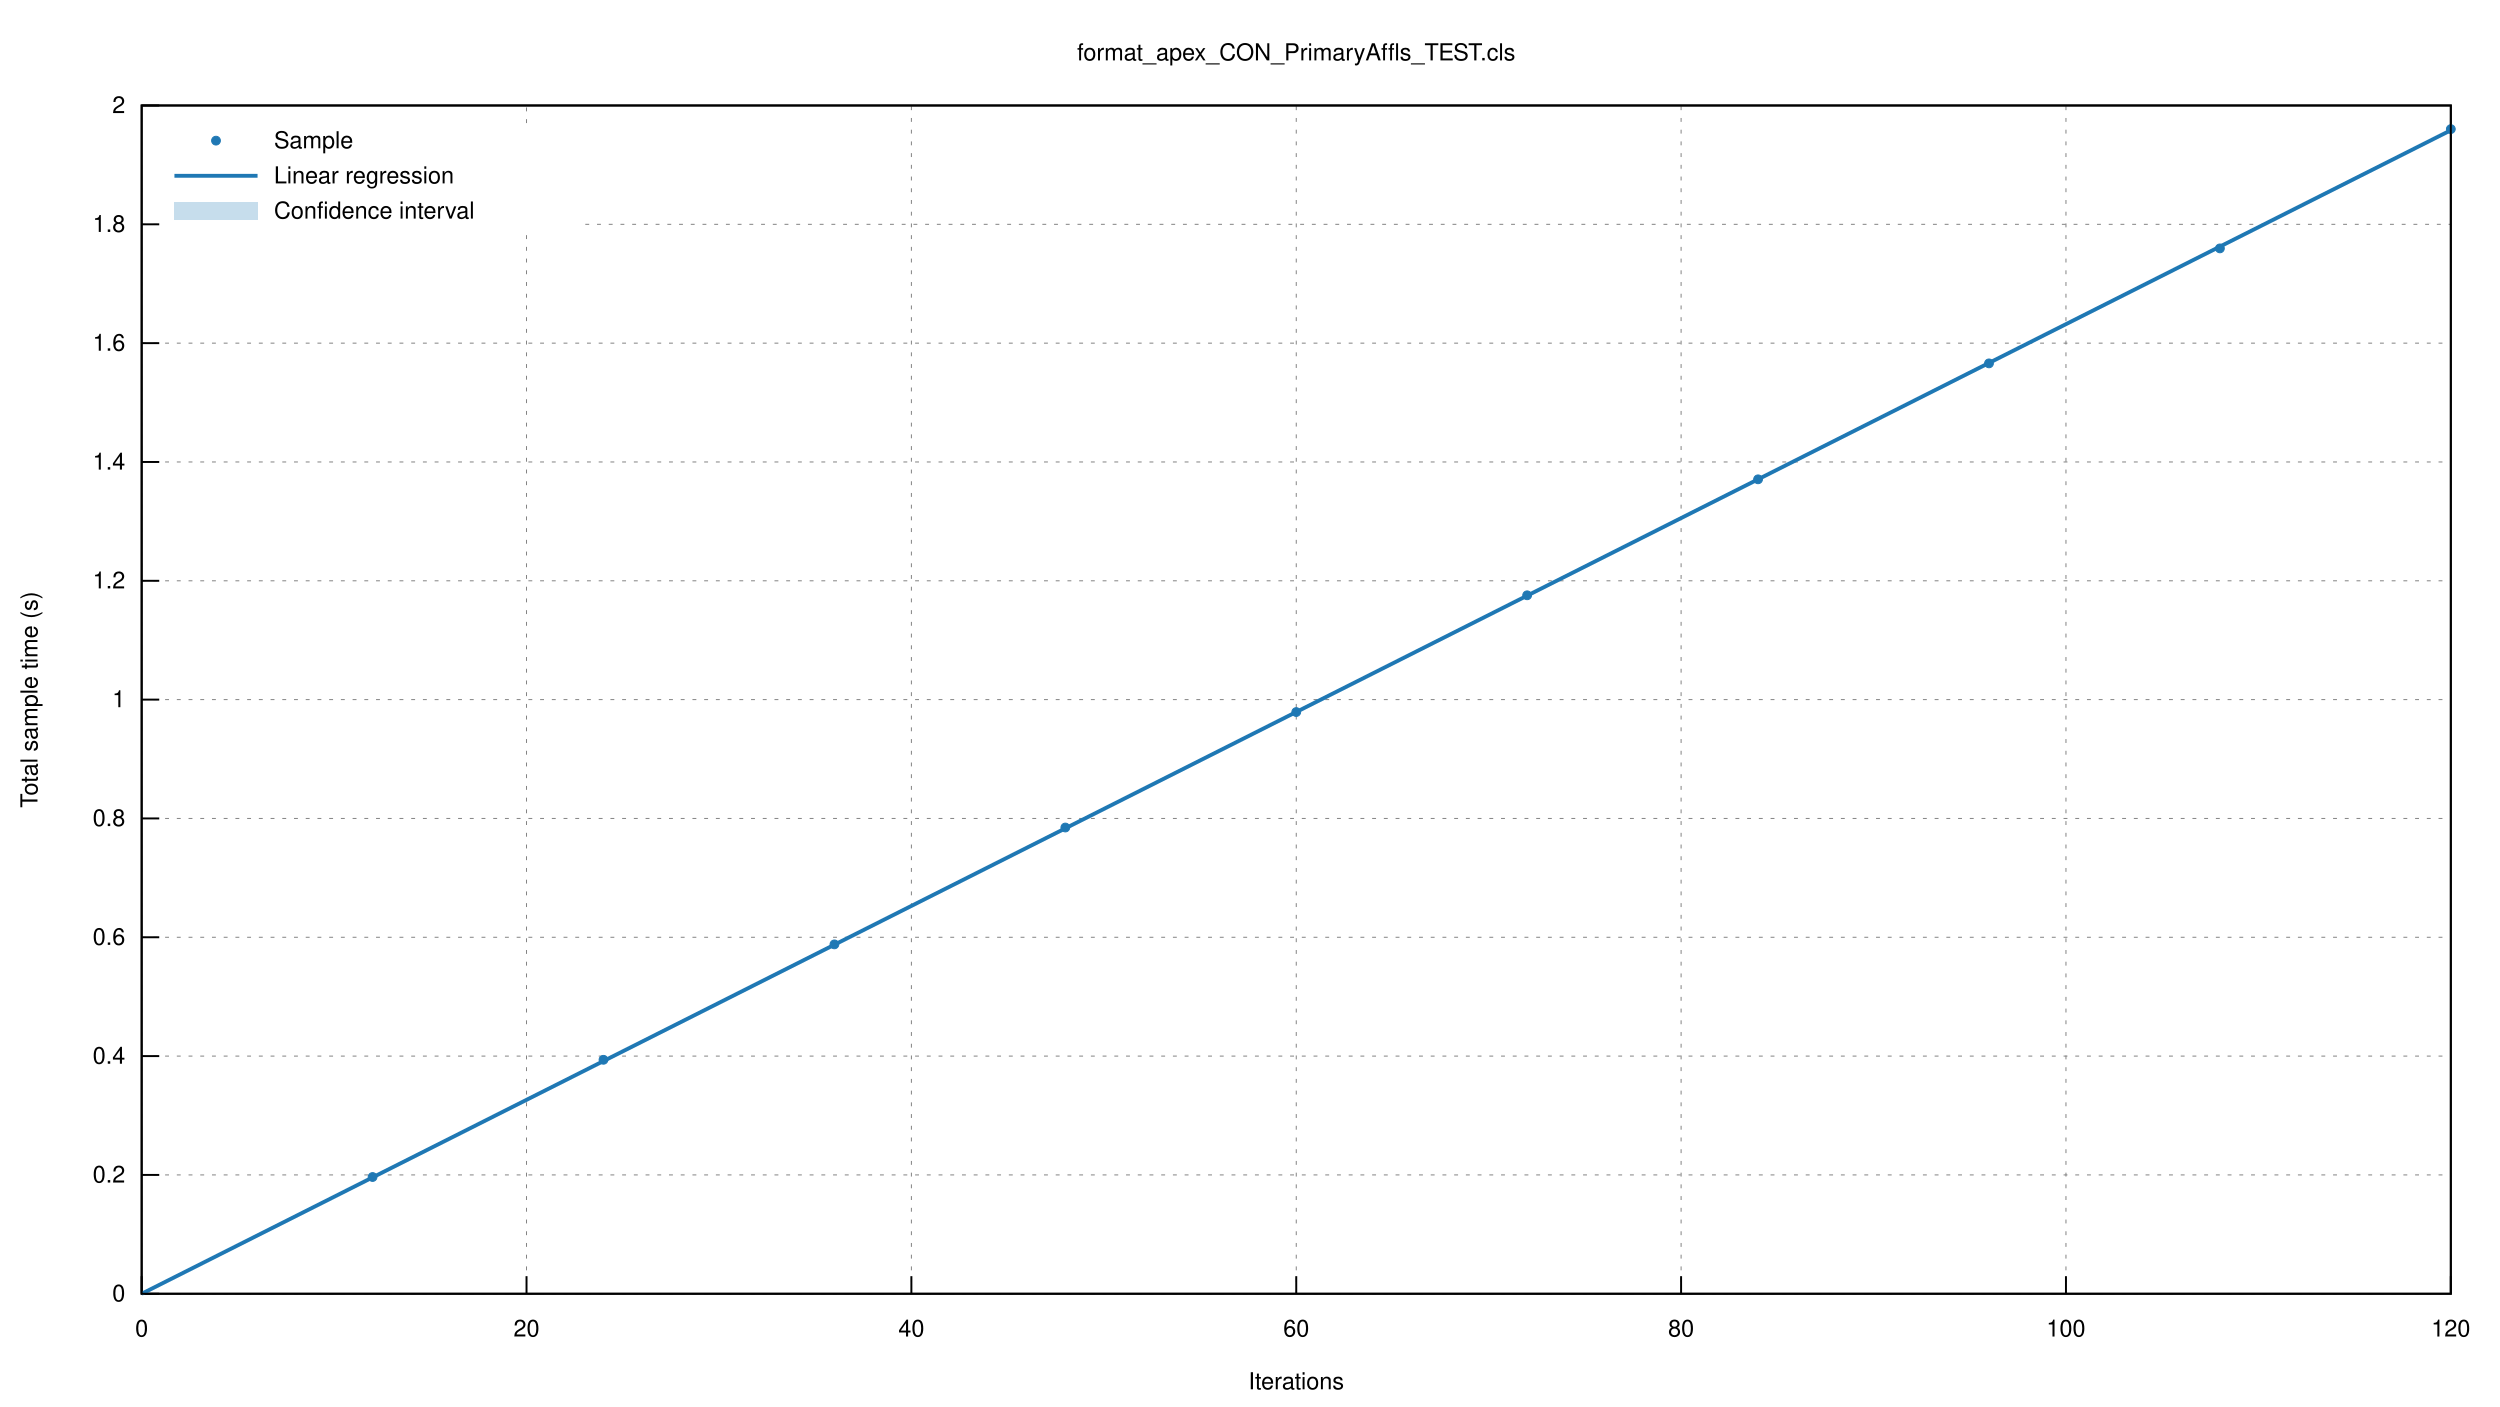
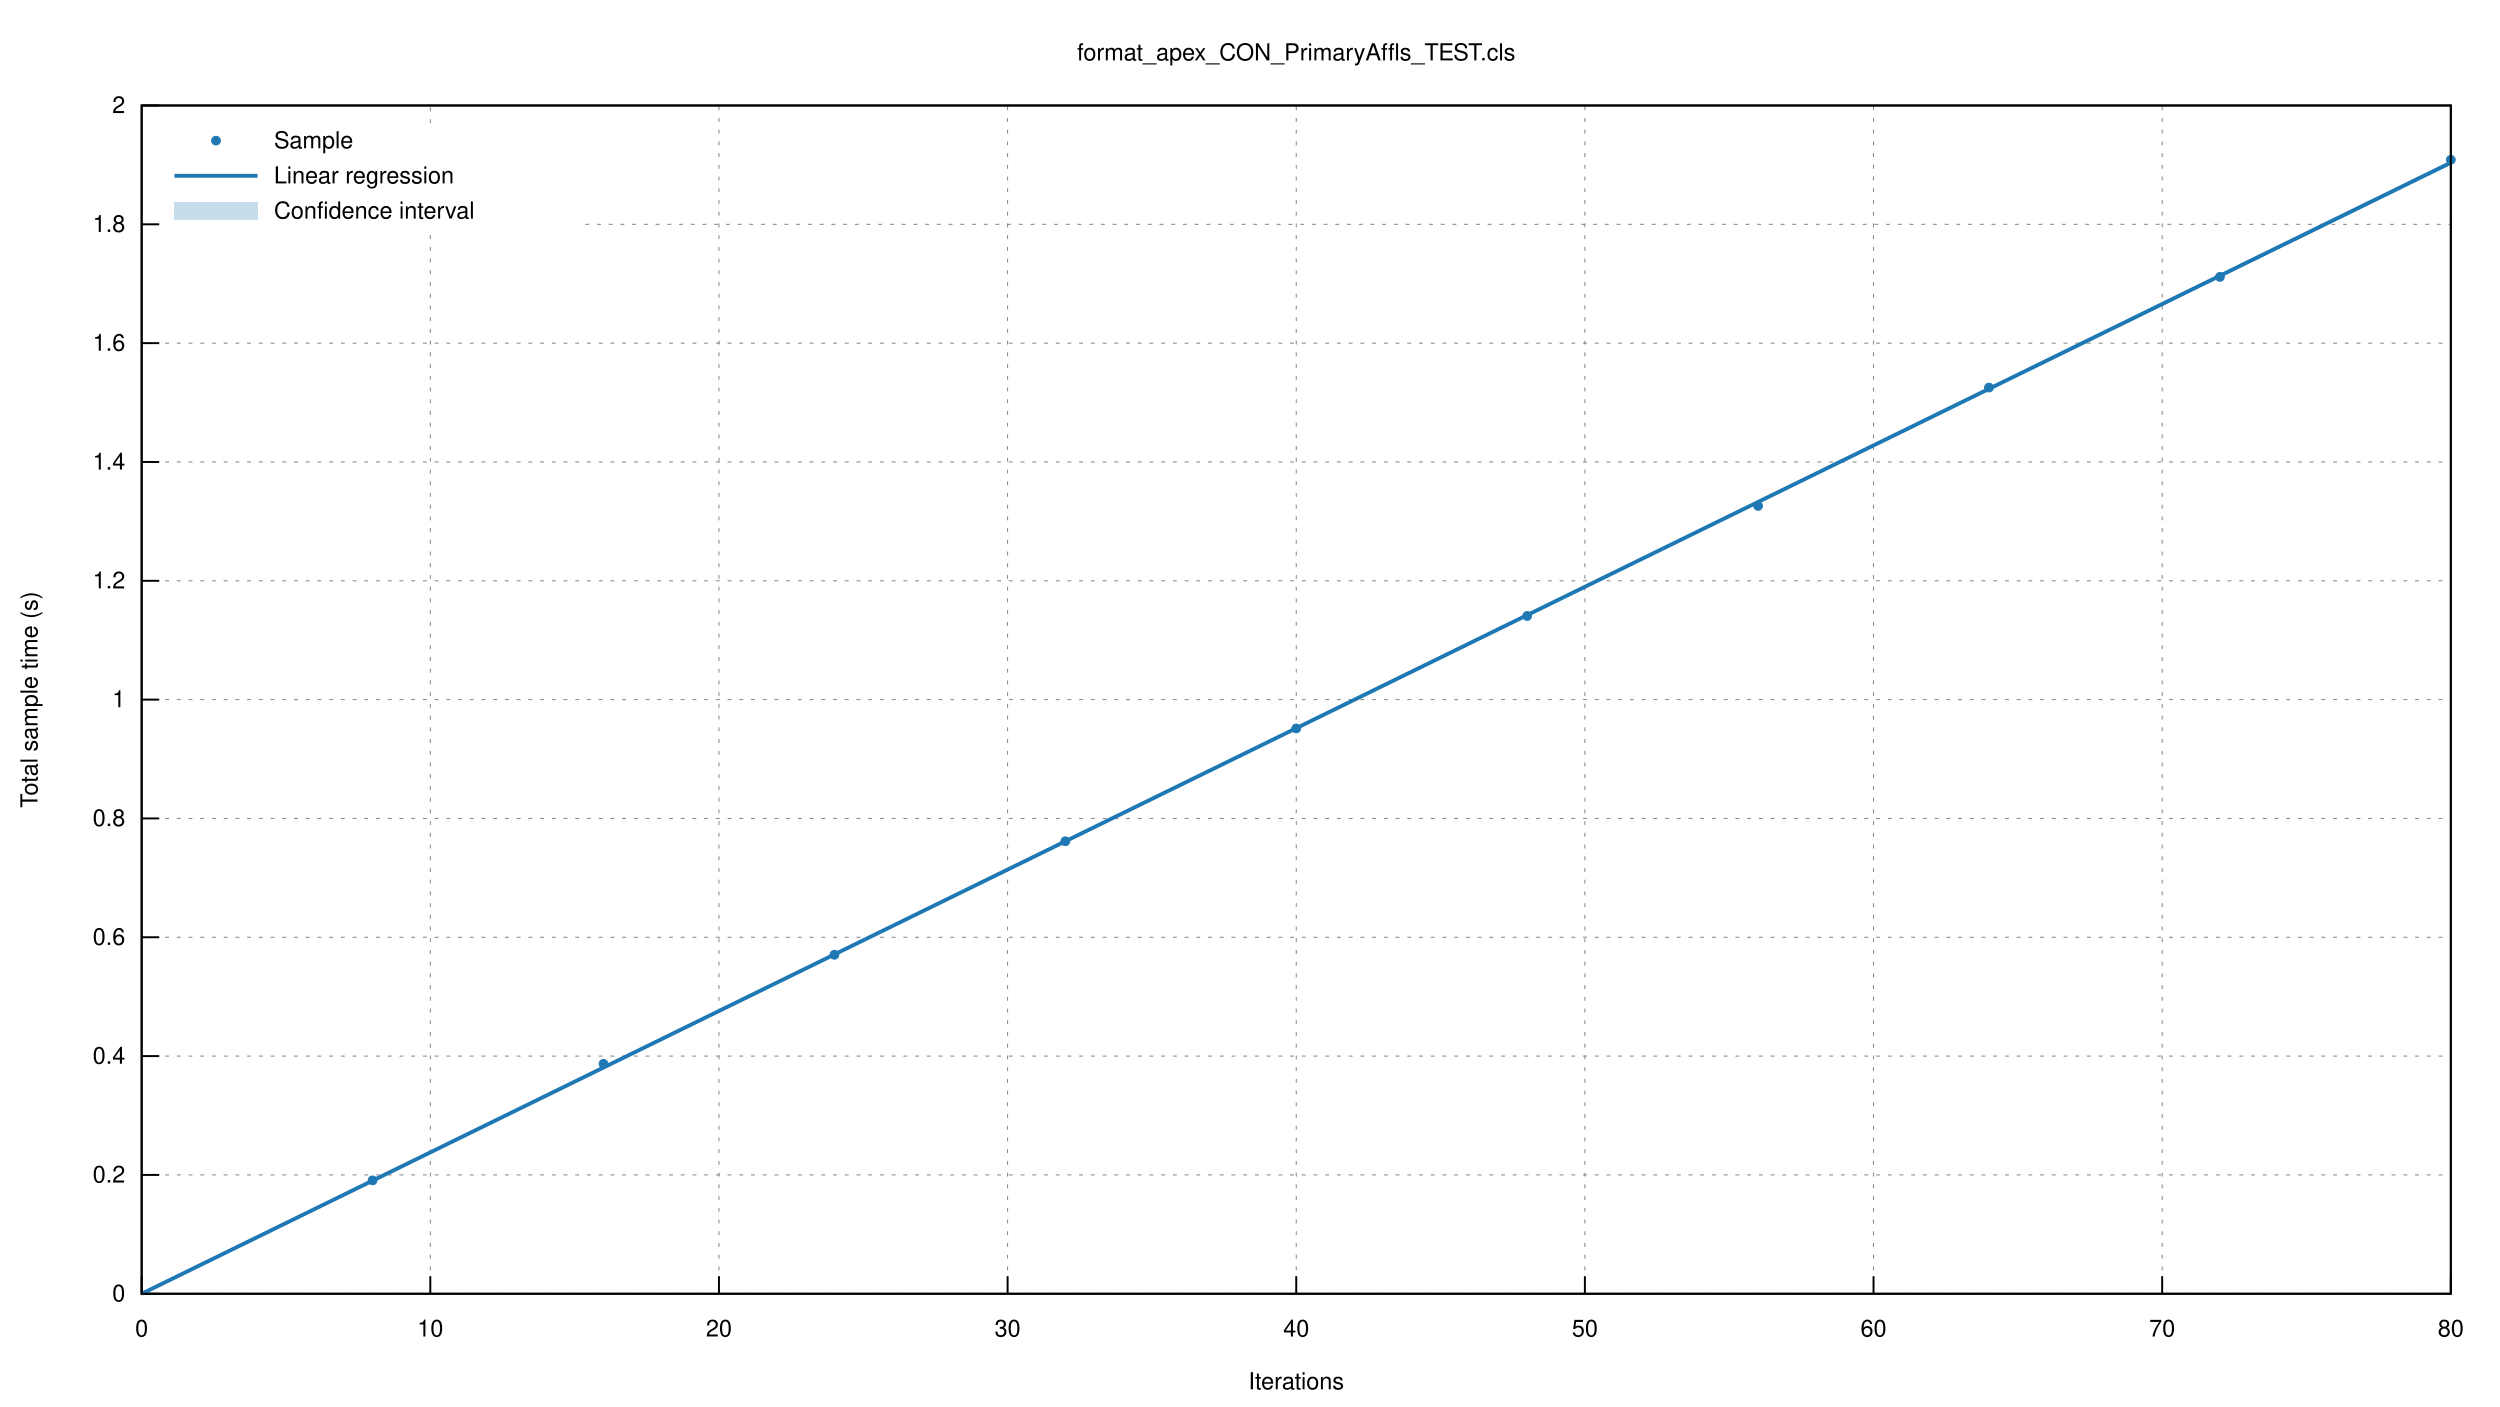
<svg xmlns="http://www.w3.org/2000/svg" xmlns:xlink="http://www.w3.org/1999/xlink" viewBox="0 0 1280 720">
  <g id="gnuplot_canvas">
    <rect x="0" y="0" width="1280" height="720" fill="none" />
    <defs>
      <circle id="gpDot" r="0.5" stroke-width="0.5" stroke="currentColor" />
      <path id="gpPt0" stroke-width="0.222" stroke="currentColor" d="M-1,0 h2 M0,-1 v2" />
      <path id="gpPt1" stroke-width="0.222" stroke="currentColor" d="M-1,-1 L1,1 M1,-1 L-1,1" />
      <path id="gpPt2" stroke-width="0.222" stroke="currentColor" d="M-1,0 L1,0 M0,-1 L0,1 M-1,-1 L1,1 M-1,1 L1,-1" />
      <rect id="gpPt3" stroke-width="0.222" stroke="currentColor" x="-1" y="-1" width="2" height="2" />
      <rect id="gpPt4" stroke-width="0.222" stroke="currentColor" fill="currentColor" x="-1" y="-1" width="2" height="2" />
      <circle id="gpPt5" stroke-width="0.222" stroke="currentColor" cx="0" cy="0" r="1" />
      <use xlink:href="#gpPt5" id="gpPt6" fill="currentColor" stroke="none" />
      <path id="gpPt7" stroke-width="0.222" stroke="currentColor" d="M0,-1.33 L-1.33,0.67 L1.33,0.67 z" />
      <use xlink:href="#gpPt7" id="gpPt8" fill="currentColor" stroke="none" />
      <use xlink:href="#gpPt7" id="gpPt9" stroke="currentColor" transform="rotate(180)" />
      <use xlink:href="#gpPt9" id="gpPt10" fill="currentColor" stroke="none" />
      <use xlink:href="#gpPt3" id="gpPt11" stroke="currentColor" transform="rotate(45)" />
      <use xlink:href="#gpPt11" id="gpPt12" fill="currentColor" stroke="none" />
      <path id="gpPt13" stroke-width="0.222" stroke="currentColor" d="M0,1.330 L1.265,0.411 L0.782,-1.067 L-0.782,-1.076 L-1.265,0.411 z" />
      <use xlink:href="#gpPt13" id="gpPt14" fill="currentColor" stroke="none" />
      <filter id="textbox" filterUnits="objectBoundingBox" x="0" y="0" height="1" width="1">
        <feFlood flood-color="white" flood-opacity="1" result="bgnd" />
        <feComposite in="SourceGraphic" in2="bgnd" operator="atop" />
      </filter>
      <filter id="greybox" filterUnits="objectBoundingBox" x="0" y="0" height="1" width="1">
        <feFlood flood-color="lightgrey" flood-opacity="1" result="grey" />
        <feComposite in="SourceGraphic" in2="grey" operator="atop" />
      </filter>
    </defs>
    <g fill="none" color="white" stroke="currentColor" stroke-width="1.00" stroke-linecap="butt" stroke-linejoin="miter">
</g>
    <g fill="none" color="black" stroke="currentColor" stroke-width="1.00" stroke-linecap="butt" stroke-linejoin="miter">
</g>
    <g fill="none" color="black" stroke="black" stroke-width="0.50" stroke-linecap="butt" stroke-linejoin="miter">
</g>
    <g fill="none" color="gray" stroke="currentColor" stroke-width="0.50" stroke-linecap="butt" stroke-linejoin="miter">
      <path stroke="gray" stroke-dasharray="2,4" class="gridline" d="M72.53,662.40 L1254.82,662.40  " />
    </g>
    <g fill="none" color="gray" stroke="gray" stroke-width="1.00" stroke-linecap="butt" stroke-linejoin="miter">
</g>
    <g fill="none" color="black" stroke="currentColor" stroke-width="1.00" stroke-linecap="butt" stroke-linejoin="miter">
      <path stroke="black" d="M72.53,662.40 L81.53,662.40  " />
      <g transform="translate(64.14,666.30)" stroke="none" fill="black" font-family="Helvetica" font-size="12.00" text-anchor="end">
        <text>
          <tspan font-family="Helvetica"> 0</tspan>
        </text>
      </g>
    </g>
    <g fill="none" color="black" stroke="currentColor" stroke-width="1.00" stroke-linecap="butt" stroke-linejoin="miter">
</g>
    <g fill="none" color="black" stroke="black" stroke-width="0.50" stroke-linecap="butt" stroke-linejoin="miter">
</g>
    <g fill="none" color="gray" stroke="currentColor" stroke-width="0.50" stroke-linecap="butt" stroke-linejoin="miter">
      <path stroke="gray" stroke-dasharray="2,4" class="gridline" d="M72.53,601.56 L1254.82,601.56  " />
    </g>
    <g fill="none" color="gray" stroke="gray" stroke-width="1.00" stroke-linecap="butt" stroke-linejoin="miter">
</g>
    <g fill="none" color="black" stroke="currentColor" stroke-width="1.00" stroke-linecap="butt" stroke-linejoin="miter">
      <path stroke="black" d="M72.53,601.56 L81.53,601.56  " />
      <g transform="translate(64.14,605.46)" stroke="none" fill="black" font-family="Helvetica" font-size="12.00" text-anchor="end">
        <text>
          <tspan font-family="Helvetica"> 0.2</tspan>
        </text>
      </g>
    </g>
    <g fill="none" color="black" stroke="currentColor" stroke-width="1.00" stroke-linecap="butt" stroke-linejoin="miter">
</g>
    <g fill="none" color="black" stroke="black" stroke-width="0.50" stroke-linecap="butt" stroke-linejoin="miter">
</g>
    <g fill="none" color="gray" stroke="currentColor" stroke-width="0.50" stroke-linecap="butt" stroke-linejoin="miter">
      <path stroke="gray" stroke-dasharray="2,4" class="gridline" d="M72.53,540.72 L1254.82,540.72  " />
    </g>
    <g fill="none" color="gray" stroke="gray" stroke-width="1.00" stroke-linecap="butt" stroke-linejoin="miter">
</g>
    <g fill="none" color="black" stroke="currentColor" stroke-width="1.00" stroke-linecap="butt" stroke-linejoin="miter">
      <path stroke="black" d="M72.53,540.72 L81.53,540.72  " />
      <g transform="translate(64.14,544.62)" stroke="none" fill="black" font-family="Helvetica" font-size="12.00" text-anchor="end">
        <text>
          <tspan font-family="Helvetica"> 0.4</tspan>
        </text>
      </g>
    </g>
    <g fill="none" color="black" stroke="currentColor" stroke-width="1.00" stroke-linecap="butt" stroke-linejoin="miter">
</g>
    <g fill="none" color="black" stroke="black" stroke-width="0.50" stroke-linecap="butt" stroke-linejoin="miter">
</g>
    <g fill="none" color="gray" stroke="currentColor" stroke-width="0.50" stroke-linecap="butt" stroke-linejoin="miter">
      <path stroke="gray" stroke-dasharray="2,4" class="gridline" d="M72.53,479.88 L1254.82,479.88  " />
    </g>
    <g fill="none" color="gray" stroke="gray" stroke-width="1.00" stroke-linecap="butt" stroke-linejoin="miter">
</g>
    <g fill="none" color="black" stroke="currentColor" stroke-width="1.00" stroke-linecap="butt" stroke-linejoin="miter">
      <path stroke="black" d="M72.53,479.88 L81.53,479.88  " />
      <g transform="translate(64.14,483.78)" stroke="none" fill="black" font-family="Helvetica" font-size="12.00" text-anchor="end">
        <text>
          <tspan font-family="Helvetica"> 0.6</tspan>
        </text>
      </g>
    </g>
    <g fill="none" color="black" stroke="currentColor" stroke-width="1.00" stroke-linecap="butt" stroke-linejoin="miter">
</g>
    <g fill="none" color="black" stroke="black" stroke-width="0.50" stroke-linecap="butt" stroke-linejoin="miter">
</g>
    <g fill="none" color="gray" stroke="currentColor" stroke-width="0.50" stroke-linecap="butt" stroke-linejoin="miter">
      <path stroke="gray" stroke-dasharray="2,4" class="gridline" d="M72.53,419.04 L1254.82,419.04  " />
    </g>
    <g fill="none" color="gray" stroke="gray" stroke-width="1.00" stroke-linecap="butt" stroke-linejoin="miter">
</g>
    <g fill="none" color="black" stroke="currentColor" stroke-width="1.00" stroke-linecap="butt" stroke-linejoin="miter">
      <path stroke="black" d="M72.53,419.04 L81.53,419.04  " />
      <g transform="translate(64.14,422.94)" stroke="none" fill="black" font-family="Helvetica" font-size="12.00" text-anchor="end">
        <text>
          <tspan font-family="Helvetica"> 0.8</tspan>
        </text>
      </g>
    </g>
    <g fill="none" color="black" stroke="currentColor" stroke-width="1.00" stroke-linecap="butt" stroke-linejoin="miter">
</g>
    <g fill="none" color="black" stroke="black" stroke-width="0.50" stroke-linecap="butt" stroke-linejoin="miter">
</g>
    <g fill="none" color="gray" stroke="currentColor" stroke-width="0.50" stroke-linecap="butt" stroke-linejoin="miter">
      <path stroke="gray" stroke-dasharray="2,4" class="gridline" d="M72.53,358.20 L1254.82,358.20  " />
    </g>
    <g fill="none" color="gray" stroke="gray" stroke-width="1.00" stroke-linecap="butt" stroke-linejoin="miter">
</g>
    <g fill="none" color="black" stroke="currentColor" stroke-width="1.00" stroke-linecap="butt" stroke-linejoin="miter">
      <path stroke="black" d="M72.53,358.20 L81.53,358.20  " />
      <g transform="translate(64.14,362.10)" stroke="none" fill="black" font-family="Helvetica" font-size="12.00" text-anchor="end">
        <text>
          <tspan font-family="Helvetica"> 1</tspan>
        </text>
      </g>
    </g>
    <g fill="none" color="black" stroke="currentColor" stroke-width="1.00" stroke-linecap="butt" stroke-linejoin="miter">
</g>
    <g fill="none" color="black" stroke="black" stroke-width="0.50" stroke-linecap="butt" stroke-linejoin="miter">
</g>
    <g fill="none" color="gray" stroke="currentColor" stroke-width="0.50" stroke-linecap="butt" stroke-linejoin="miter">
      <path stroke="gray" stroke-dasharray="2,4" class="gridline" d="M72.53,297.37 L1254.82,297.37  " />
    </g>
    <g fill="none" color="gray" stroke="gray" stroke-width="1.00" stroke-linecap="butt" stroke-linejoin="miter">
</g>
    <g fill="none" color="black" stroke="currentColor" stroke-width="1.00" stroke-linecap="butt" stroke-linejoin="miter">
      <path stroke="black" d="M72.53,297.37 L81.53,297.37  " />
      <g transform="translate(64.14,301.27)" stroke="none" fill="black" font-family="Helvetica" font-size="12.00" text-anchor="end">
        <text>
          <tspan font-family="Helvetica"> 1.2</tspan>
        </text>
      </g>
    </g>
    <g fill="none" color="black" stroke="currentColor" stroke-width="1.00" stroke-linecap="butt" stroke-linejoin="miter">
</g>
    <g fill="none" color="black" stroke="black" stroke-width="0.50" stroke-linecap="butt" stroke-linejoin="miter">
</g>
    <g fill="none" color="gray" stroke="currentColor" stroke-width="0.50" stroke-linecap="butt" stroke-linejoin="miter">
      <path stroke="gray" stroke-dasharray="2,4" class="gridline" d="M72.53,236.53 L1254.82,236.53  " />
    </g>
    <g fill="none" color="gray" stroke="gray" stroke-width="1.00" stroke-linecap="butt" stroke-linejoin="miter">
</g>
    <g fill="none" color="black" stroke="currentColor" stroke-width="1.00" stroke-linecap="butt" stroke-linejoin="miter">
      <path stroke="black" d="M72.53,236.53 L81.53,236.53  " />
      <g transform="translate(64.14,240.43)" stroke="none" fill="black" font-family="Helvetica" font-size="12.00" text-anchor="end">
        <text>
          <tspan font-family="Helvetica"> 1.4</tspan>
        </text>
      </g>
    </g>
    <g fill="none" color="black" stroke="currentColor" stroke-width="1.00" stroke-linecap="butt" stroke-linejoin="miter">
</g>
    <g fill="none" color="black" stroke="black" stroke-width="0.50" stroke-linecap="butt" stroke-linejoin="miter">
</g>
    <g fill="none" color="gray" stroke="currentColor" stroke-width="0.50" stroke-linecap="butt" stroke-linejoin="miter">
      <path stroke="gray" stroke-dasharray="2,4" class="gridline" d="M72.53,175.69 L1254.82,175.69  " />
    </g>
    <g fill="none" color="gray" stroke="gray" stroke-width="1.00" stroke-linecap="butt" stroke-linejoin="miter">
</g>
    <g fill="none" color="black" stroke="currentColor" stroke-width="1.00" stroke-linecap="butt" stroke-linejoin="miter">
      <path stroke="black" d="M72.53,175.69 L81.53,175.69  " />
      <g transform="translate(64.14,179.59)" stroke="none" fill="black" font-family="Helvetica" font-size="12.00" text-anchor="end">
        <text>
          <tspan font-family="Helvetica"> 1.6</tspan>
        </text>
      </g>
    </g>
    <g fill="none" color="black" stroke="currentColor" stroke-width="1.00" stroke-linecap="butt" stroke-linejoin="miter">
</g>
    <g fill="none" color="black" stroke="black" stroke-width="0.50" stroke-linecap="butt" stroke-linejoin="miter">
</g>
    <g fill="none" color="gray" stroke="currentColor" stroke-width="0.50" stroke-linecap="butt" stroke-linejoin="miter">
      <path stroke="gray" stroke-dasharray="2,4" class="gridline" d="M72.53,114.85 L80.92,114.85 M299.67,114.85 L1254.82,114.85  " />
    </g>
    <g fill="none" color="gray" stroke="gray" stroke-width="1.00" stroke-linecap="butt" stroke-linejoin="miter">
</g>
    <g fill="none" color="black" stroke="currentColor" stroke-width="1.00" stroke-linecap="butt" stroke-linejoin="miter">
      <path stroke="black" d="M72.53,114.85 L81.53,114.85  " />
      <g transform="translate(64.14,118.75)" stroke="none" fill="black" font-family="Helvetica" font-size="12.00" text-anchor="end">
        <text>
          <tspan font-family="Helvetica"> 1.8</tspan>
        </text>
      </g>
    </g>
    <g fill="none" color="black" stroke="currentColor" stroke-width="1.00" stroke-linecap="butt" stroke-linejoin="miter">
</g>
    <g fill="none" color="black" stroke="black" stroke-width="0.50" stroke-linecap="butt" stroke-linejoin="miter">
</g>
    <g fill="none" color="gray" stroke="currentColor" stroke-width="0.50" stroke-linecap="butt" stroke-linejoin="miter">
      <path stroke="gray" stroke-dasharray="2,4" class="gridline" d="M72.53,54.01 L1254.82,54.01  " />
    </g>
    <g fill="none" color="gray" stroke="gray" stroke-width="1.00" stroke-linecap="butt" stroke-linejoin="miter">
</g>
    <g fill="none" color="black" stroke="currentColor" stroke-width="1.00" stroke-linecap="butt" stroke-linejoin="miter">
      <path stroke="black" d="M72.53,54.01 L81.53,54.01  " />
      <g transform="translate(64.14,57.91)" stroke="none" fill="black" font-family="Helvetica" font-size="12.00" text-anchor="end">
        <text>
          <tspan font-family="Helvetica"> 2</tspan>
        </text>
      </g>
    </g>
    <g fill="none" color="black" stroke="currentColor" stroke-width="1.00" stroke-linecap="butt" stroke-linejoin="miter">
</g>
    <g fill="none" color="black" stroke="black" stroke-width="0.50" stroke-linecap="butt" stroke-linejoin="miter">
</g>
    <g fill="none" color="gray" stroke="currentColor" stroke-width="0.50" stroke-linecap="butt" stroke-linejoin="miter">
      <path stroke="gray" stroke-dasharray="2,4" class="gridline" d="M72.53,662.40 L72.53,54.01  " />
    </g>
    <g fill="none" color="gray" stroke="gray" stroke-width="1.00" stroke-linecap="butt" stroke-linejoin="miter">
</g>
    <g fill="none" color="black" stroke="currentColor" stroke-width="1.00" stroke-linecap="butt" stroke-linejoin="miter">
      <path stroke="black" d="M72.53,662.40 L72.53,653.40  " />
      <g transform="translate(72.53,684.30)" stroke="none" fill="black" font-family="Helvetica" font-size="12.00" text-anchor="middle">
        <text>
          <tspan font-family="Helvetica"> 0</tspan>
        </text>
      </g>
    </g>
    <g fill="none" color="black" stroke="currentColor" stroke-width="1.00" stroke-linecap="butt" stroke-linejoin="miter">
</g>
    <g fill="none" color="black" stroke="black" stroke-width="0.50" stroke-linecap="butt" stroke-linejoin="miter">
</g>
    <g fill="none" color="gray" stroke="currentColor" stroke-width="0.50" stroke-linecap="butt" stroke-linejoin="miter">
-       <path stroke="gray" stroke-dasharray="2,4" class="gridline" d="M269.58,662.40 L269.58,117.01 M269.58,63.01 L269.58,54.01  " />
-     </g>
-     <g fill="none" color="gray" stroke="gray" stroke-width="1.00" stroke-linecap="butt" stroke-linejoin="miter">
- </g>
-     <g fill="none" color="black" stroke="currentColor" stroke-width="1.00" stroke-linecap="butt" stroke-linejoin="miter">
-       <path stroke="black" d="M269.58,662.40 L269.58,653.40  " />
-       <g transform="translate(269.58,684.30)" stroke="none" fill="black" font-family="Helvetica" font-size="12.00" text-anchor="middle">
+       <path stroke="gray" stroke-dasharray="2,4" class="gridline" d="M220.32,662.40 L220.32,117.01 M220.32,63.01 L220.32,54.01  " />
+     </g>
+     <g fill="none" color="gray" stroke="gray" stroke-width="1.00" stroke-linecap="butt" stroke-linejoin="miter">
+ </g>
+     <g fill="none" color="black" stroke="currentColor" stroke-width="1.00" stroke-linecap="butt" stroke-linejoin="miter">
+       <path stroke="black" d="M220.32,662.40 L220.32,653.40  " />
+       <g transform="translate(220.32,684.30)" stroke="none" fill="black" font-family="Helvetica" font-size="12.00" text-anchor="middle">
+         <text>
+           <tspan font-family="Helvetica"> 10</tspan>
+         </text>
+       </g>
+     </g>
+     <g fill="none" color="black" stroke="currentColor" stroke-width="1.00" stroke-linecap="butt" stroke-linejoin="miter">
+ </g>
+     <g fill="none" color="black" stroke="black" stroke-width="0.50" stroke-linecap="butt" stroke-linejoin="miter">
+ </g>
+     <g fill="none" color="gray" stroke="currentColor" stroke-width="0.50" stroke-linecap="butt" stroke-linejoin="miter">
+       <path stroke="gray" stroke-dasharray="2,4" class="gridline" d="M368.10,662.40 L368.10,54.01  " />
+     </g>
+     <g fill="none" color="gray" stroke="gray" stroke-width="1.00" stroke-linecap="butt" stroke-linejoin="miter">
+ </g>
+     <g fill="none" color="black" stroke="currentColor" stroke-width="1.00" stroke-linecap="butt" stroke-linejoin="miter">
+       <path stroke="black" d="M368.10,662.40 L368.10,653.40  " />
+       <g transform="translate(368.10,684.30)" stroke="none" fill="black" font-family="Helvetica" font-size="12.00" text-anchor="middle">
        <text>
          <tspan font-family="Helvetica"> 20</tspan>
        </text>
      </g>
    </g>
    <g fill="none" color="black" stroke="currentColor" stroke-width="1.00" stroke-linecap="butt" stroke-linejoin="miter">
</g>
    <g fill="none" color="black" stroke="black" stroke-width="0.50" stroke-linecap="butt" stroke-linejoin="miter">
</g>
    <g fill="none" color="gray" stroke="currentColor" stroke-width="0.50" stroke-linecap="butt" stroke-linejoin="miter">
-       <path stroke="gray" stroke-dasharray="2,4" class="gridline" d="M466.63,662.40 L466.63,54.01  " />
-     </g>
-     <g fill="none" color="gray" stroke="gray" stroke-width="1.00" stroke-linecap="butt" stroke-linejoin="miter">
- </g>
-     <g fill="none" color="black" stroke="currentColor" stroke-width="1.00" stroke-linecap="butt" stroke-linejoin="miter">
-       <path stroke="black" d="M466.63,662.40 L466.63,653.40  " />
-       <g transform="translate(466.63,684.30)" stroke="none" fill="black" font-family="Helvetica" font-size="12.00" text-anchor="middle">
-         <text>
-           <tspan font-family="Helvetica"> 40</tspan>
+       <path stroke="gray" stroke-dasharray="2,4" class="gridline" d="M515.89,662.40 L515.89,54.01  " />
+     </g>
+     <g fill="none" color="gray" stroke="gray" stroke-width="1.00" stroke-linecap="butt" stroke-linejoin="miter">
+ </g>
+     <g fill="none" color="black" stroke="currentColor" stroke-width="1.00" stroke-linecap="butt" stroke-linejoin="miter">
+       <path stroke="black" d="M515.89,662.40 L515.89,653.40  " />
+       <g transform="translate(515.89,684.30)" stroke="none" fill="black" font-family="Helvetica" font-size="12.00" text-anchor="middle">
+         <text>
+           <tspan font-family="Helvetica"> 30</tspan>
        </text>
      </g>
    </g>
    <g fill="none" color="black" stroke="currentColor" stroke-width="1.00" stroke-linecap="butt" stroke-linejoin="miter">
</g>
    <g fill="none" color="black" stroke="black" stroke-width="0.50" stroke-linecap="butt" stroke-linejoin="miter">
</g>
    <g fill="none" color="gray" stroke="currentColor" stroke-width="0.50" stroke-linecap="butt" stroke-linejoin="miter">
      <path stroke="gray" stroke-dasharray="2,4" class="gridline" d="M663.68,662.40 L663.68,54.01  " />
    </g>
    <g fill="none" color="gray" stroke="gray" stroke-width="1.00" stroke-linecap="butt" stroke-linejoin="miter">
</g>
    <g fill="none" color="black" stroke="currentColor" stroke-width="1.00" stroke-linecap="butt" stroke-linejoin="miter">
      <path stroke="black" d="M663.68,662.40 L663.68,653.40  " />
      <g transform="translate(663.68,684.30)" stroke="none" fill="black" font-family="Helvetica" font-size="12.00" text-anchor="middle">
        <text>
+           <tspan font-family="Helvetica"> 40</tspan>
+         </text>
+       </g>
+     </g>
+     <g fill="none" color="black" stroke="currentColor" stroke-width="1.00" stroke-linecap="butt" stroke-linejoin="miter">
+ </g>
+     <g fill="none" color="black" stroke="black" stroke-width="0.50" stroke-linecap="butt" stroke-linejoin="miter">
+ </g>
+     <g fill="none" color="gray" stroke="currentColor" stroke-width="0.50" stroke-linecap="butt" stroke-linejoin="miter">
+       <path stroke="gray" stroke-dasharray="2,4" class="gridline" d="M811.46,662.40 L811.46,54.01  " />
+     </g>
+     <g fill="none" color="gray" stroke="gray" stroke-width="1.00" stroke-linecap="butt" stroke-linejoin="miter">
+ </g>
+     <g fill="none" color="black" stroke="currentColor" stroke-width="1.00" stroke-linecap="butt" stroke-linejoin="miter">
+       <path stroke="black" d="M811.46,662.40 L811.46,653.40  " />
+       <g transform="translate(811.46,684.30)" stroke="none" fill="black" font-family="Helvetica" font-size="12.00" text-anchor="middle">
+         <text>
+           <tspan font-family="Helvetica"> 50</tspan>
+         </text>
+       </g>
+     </g>
+     <g fill="none" color="black" stroke="currentColor" stroke-width="1.00" stroke-linecap="butt" stroke-linejoin="miter">
+ </g>
+     <g fill="none" color="black" stroke="black" stroke-width="0.50" stroke-linecap="butt" stroke-linejoin="miter">
+ </g>
+     <g fill="none" color="gray" stroke="currentColor" stroke-width="0.50" stroke-linecap="butt" stroke-linejoin="miter">
+       <path stroke="gray" stroke-dasharray="2,4" class="gridline" d="M959.25,662.40 L959.25,54.01  " />
+     </g>
+     <g fill="none" color="gray" stroke="gray" stroke-width="1.00" stroke-linecap="butt" stroke-linejoin="miter">
+ </g>
+     <g fill="none" color="black" stroke="currentColor" stroke-width="1.00" stroke-linecap="butt" stroke-linejoin="miter">
+       <path stroke="black" d="M959.25,662.40 L959.25,653.40  " />
+       <g transform="translate(959.25,684.30)" stroke="none" fill="black" font-family="Helvetica" font-size="12.00" text-anchor="middle">
+         <text>
          <tspan font-family="Helvetica"> 60</tspan>
        </text>
      </g>
    </g>
    <g fill="none" color="black" stroke="currentColor" stroke-width="1.00" stroke-linecap="butt" stroke-linejoin="miter">
</g>
    <g fill="none" color="black" stroke="black" stroke-width="0.50" stroke-linecap="butt" stroke-linejoin="miter">
</g>
    <g fill="none" color="gray" stroke="currentColor" stroke-width="0.50" stroke-linecap="butt" stroke-linejoin="miter">
-       <path stroke="gray" stroke-dasharray="2,4" class="gridline" d="M860.72,662.40 L860.72,54.01  " />
-     </g>
-     <g fill="none" color="gray" stroke="gray" stroke-width="1.00" stroke-linecap="butt" stroke-linejoin="miter">
- </g>
-     <g fill="none" color="black" stroke="currentColor" stroke-width="1.00" stroke-linecap="butt" stroke-linejoin="miter">
-       <path stroke="black" d="M860.72,662.40 L860.72,653.40  " />
-       <g transform="translate(860.72,684.30)" stroke="none" fill="black" font-family="Helvetica" font-size="12.00" text-anchor="middle">
-         <text>
-           <tspan font-family="Helvetica"> 80</tspan>
-         </text>
-       </g>
-     </g>
-     <g fill="none" color="black" stroke="currentColor" stroke-width="1.00" stroke-linecap="butt" stroke-linejoin="miter">
- </g>
-     <g fill="none" color="black" stroke="black" stroke-width="0.50" stroke-linecap="butt" stroke-linejoin="miter">
- </g>
-     <g fill="none" color="gray" stroke="currentColor" stroke-width="0.50" stroke-linecap="butt" stroke-linejoin="miter">
-       <path stroke="gray" stroke-dasharray="2,4" class="gridline" d="M1057.77,662.40 L1057.77,54.01  " />
-     </g>
-     <g fill="none" color="gray" stroke="gray" stroke-width="1.00" stroke-linecap="butt" stroke-linejoin="miter">
- </g>
-     <g fill="none" color="black" stroke="currentColor" stroke-width="1.00" stroke-linecap="butt" stroke-linejoin="miter">
-       <path stroke="black" d="M1057.77,662.40 L1057.77,653.40  " />
-       <g transform="translate(1057.77,684.30)" stroke="none" fill="black" font-family="Helvetica" font-size="12.00" text-anchor="middle">
-         <text>
-           <tspan font-family="Helvetica"> 100</tspan>
+       <path stroke="gray" stroke-dasharray="2,4" class="gridline" d="M1107.03,662.40 L1107.03,54.01  " />
+     </g>
+     <g fill="none" color="gray" stroke="gray" stroke-width="1.00" stroke-linecap="butt" stroke-linejoin="miter">
+ </g>
+     <g fill="none" color="black" stroke="currentColor" stroke-width="1.00" stroke-linecap="butt" stroke-linejoin="miter">
+       <path stroke="black" d="M1107.03,662.40 L1107.03,653.40  " />
+       <g transform="translate(1107.03,684.30)" stroke="none" fill="black" font-family="Helvetica" font-size="12.00" text-anchor="middle">
+         <text>
+           <tspan font-family="Helvetica"> 70</tspan>
        </text>
      </g>
    </g>
    <g fill="none" color="black" stroke="currentColor" stroke-width="1.00" stroke-linecap="butt" stroke-linejoin="miter">
</g>
    <g fill="none" color="black" stroke="black" stroke-width="0.50" stroke-linecap="butt" stroke-linejoin="miter">
</g>
    <g fill="none" color="gray" stroke="currentColor" stroke-width="0.50" stroke-linecap="butt" stroke-linejoin="miter">
      <path stroke="gray" stroke-dasharray="2,4" class="gridline" d="M1254.82,662.40 L1254.82,54.01  " />
    </g>
    <g fill="none" color="gray" stroke="gray" stroke-width="1.00" stroke-linecap="butt" stroke-linejoin="miter">
</g>
    <g fill="none" color="black" stroke="currentColor" stroke-width="1.00" stroke-linecap="butt" stroke-linejoin="miter">
      <path stroke="black" d="M1254.82,662.40 L1254.82,653.40  " />
      <g transform="translate(1254.82,684.30)" stroke="none" fill="black" font-family="Helvetica" font-size="12.00" text-anchor="middle">
        <text>
-           <tspan font-family="Helvetica"> 120</tspan>
+           <tspan font-family="Helvetica"> 80</tspan>
        </text>
      </g>
    </g>
    <g fill="none" color="black" stroke="currentColor" stroke-width="1.00" stroke-linecap="butt" stroke-linejoin="miter">
</g>
    <g fill="none" color="black" stroke="currentColor" stroke-width="1.00" stroke-linecap="butt" stroke-linejoin="miter">
      <path stroke="black" d="M72.53,54.01 L72.53,662.40 L1254.82,662.40 L1254.82,54.01 L72.53,54.01 Z  " />
    </g>
    <g fill="none" color="black" stroke="currentColor" stroke-width="1.00" stroke-linecap="butt" stroke-linejoin="miter">
      <g transform="translate(19.18,358.21) rotate(270)" stroke="none" fill="black" font-family="Helvetica" font-size="12.00" text-anchor="middle">
        <text>
          <tspan font-family="Helvetica">Total sample time (s)</tspan>
        </text>
      </g>
    </g>
    <g fill="none" color="black" stroke="currentColor" stroke-width="1.00" stroke-linecap="butt" stroke-linejoin="miter">
      <g transform="translate(663.67,711.30)" stroke="none" fill="black" font-family="Helvetica" font-size="12.00" text-anchor="middle">
        <text>
          <tspan font-family="Helvetica">Iterations</tspan>
        </text>
      </g>
    </g>
    <g fill="none" color="black" stroke="currentColor" stroke-width="1.00" stroke-linecap="butt" stroke-linejoin="miter">
</g>
    <g id="gnuplot_plot_1">
      <g fill="none" color="black" stroke="currentColor" stroke-width="1.00" stroke-linecap="butt" stroke-linejoin="miter">
        <g transform="translate(140.26,75.91)" stroke="none" fill="black" font-family="Helvetica" font-size="12.00" text-anchor="start">
          <text>
            <tspan font-family="Helvetica">Sample</tspan>
          </text>
        </g>
      </g>
      <g fill="none" color="black" stroke="currentColor" stroke-width="1.00" stroke-linecap="butt" stroke-linejoin="miter">
-         <use xlink:href="#gpPt6" transform="translate(190.76,602.63) scale(2.25)" color="rgb( 31, 120, 180)" />
-         <use xlink:href="#gpPt6" transform="translate(308.99,542.61) scale(2.25)" color="rgb( 31, 120, 180)" />
-         <use xlink:href="#gpPt6" transform="translate(427.22,483.52) scale(2.25)" color="rgb( 31, 120, 180)" />
-         <use xlink:href="#gpPt6" transform="translate(545.45,423.69) scale(2.25)" color="rgb( 31, 120, 180)" />
-         <use xlink:href="#gpPt6" transform="translate(663.68,364.57) scale(2.25)" color="rgb( 31, 120, 180)" />
-         <use xlink:href="#gpPt6" transform="translate(781.90,304.79) scale(2.25)" color="rgb( 31, 120, 180)" />
-         <use xlink:href="#gpPt6" transform="translate(900.13,245.41) scale(2.25)" color="rgb( 31, 120, 180)" />
-         <use xlink:href="#gpPt6" transform="translate(1018.36,186.05) scale(2.25)" color="rgb( 31, 120, 180)" />
-         <use xlink:href="#gpPt6" transform="translate(1136.59,127.18) scale(2.25)" color="rgb( 31, 120, 180)" />
-         <use xlink:href="#gpPt6" transform="translate(1254.82,66.10) scale(2.25)" color="rgb( 31, 120, 180)" />
+         <use xlink:href="#gpPt6" transform="translate(190.76,604.35) scale(2.25)" color="rgb( 31, 120, 180)" />
+         <use xlink:href="#gpPt6" transform="translate(308.99,544.71) scale(2.25)" color="rgb( 31, 120, 180)" />
+         <use xlink:href="#gpPt6" transform="translate(427.22,488.86) scale(2.25)" color="rgb( 31, 120, 180)" />
+         <use xlink:href="#gpPt6" transform="translate(545.45,430.72) scale(2.25)" color="rgb( 31, 120, 180)" />
+         <use xlink:href="#gpPt6" transform="translate(663.68,372.96) scale(2.25)" color="rgb( 31, 120, 180)" />
+         <use xlink:href="#gpPt6" transform="translate(781.90,315.38) scale(2.25)" color="rgb( 31, 120, 180)" />
+         <use xlink:href="#gpPt6" transform="translate(900.13,259.02) scale(2.25)" color="rgb( 31, 120, 180)" />
+         <use xlink:href="#gpPt6" transform="translate(1018.36,198.42) scale(2.25)" color="rgb( 31, 120, 180)" />
+         <use xlink:href="#gpPt6" transform="translate(1136.59,141.77) scale(2.25)" color="rgb( 31, 120, 180)" />
+         <use xlink:href="#gpPt6" transform="translate(1254.82,81.82) scale(2.25)" color="rgb( 31, 120, 180)" />
        <use xlink:href="#gpPt6" transform="translate(110.59,72.01) scale(2.25)" color="rgb( 31, 120, 180)" />
      </g>
    </g>
    <g id="gnuplot_plot_2">
      <g fill="none" color="white" stroke="rgb( 31, 120, 180)" stroke-width="2.00" stroke-linecap="butt" stroke-linejoin="miter">
</g>
      <g fill="none" color="black" stroke="currentColor" stroke-width="2.00" stroke-linecap="butt" stroke-linejoin="miter">
        <g transform="translate(140.26,93.91)" stroke="none" fill="black" font-family="Helvetica" font-size="12.00" text-anchor="start">
          <text>
            <tspan font-family="Helvetica">Linear regression</tspan>
          </text>
        </g>
      </g>
      <g fill="none" color="black" stroke="currentColor" stroke-width="2.00" stroke-linecap="butt" stroke-linejoin="miter">
-         <path stroke="rgb( 31, 120, 180)" d="M89.31,90.01 L131.87,90.01 M72.53,662.40 L1254.82,66.68  " />
+         <path stroke="rgb( 31, 120, 180)" d="M89.31,90.01 L131.87,90.01 M72.53,662.40 L1254.82,83.26  " />
      </g>
    </g>
    <g id="gnuplot_plot_3">
      <g fill="none" color="white" stroke="rgb( 31, 120, 180)" stroke-width="1.00" stroke-linecap="butt" stroke-linejoin="miter">
</g>
      <g fill="none" color="black" stroke="currentColor" stroke-width="1.00" stroke-linecap="butt" stroke-linejoin="miter">
        <g transform="translate(140.26,111.91)" stroke="none" fill="black" font-family="Helvetica" font-size="12.00" text-anchor="start">
          <text>
            <tspan font-family="Helvetica">Confidence interval</tspan>
          </text>
        </g>
      </g>
      <g fill="none" color="black" stroke="currentColor" stroke-width="1.00" stroke-linecap="butt" stroke-linejoin="miter">
        <g stroke="none" shape-rendering="crispEdges">
          <polygon fill="rgb( 31, 120, 180)" fill-opacity="0.25" points="89.31,112.51 131.87,112.51 131.87,103.51 89.31,103.51 " />
          <polygon fill="rgb( 31, 120, 180)" fill-opacity="0.25" points="72.53,662.40 72.53,662.40 72.53,662.40 " />
-           <polygon fill="rgb( 31, 120, 180)" fill-opacity="0.25" points="72.53,662.40 1254.82,67.20 1254.82,66.15 " />
+           <polygon fill="rgb( 31, 120, 180)" fill-opacity="0.25" points="72.53,662.40 1254.82,84.52 1254.82,82.23 " />
        </g>
      </g>
    </g>
    <g fill="none" color="white" stroke="rgb( 31, 120, 180)" stroke-width="2.00" stroke-linecap="butt" stroke-linejoin="miter">
</g>
    <g fill="none" color="black" stroke="currentColor" stroke-width="2.00" stroke-linecap="butt" stroke-linejoin="miter">
</g>
    <g fill="none" color="black" stroke="black" stroke-width="1.00" stroke-linecap="butt" stroke-linejoin="miter">
</g>
    <g fill="none" color="black" stroke="currentColor" stroke-width="1.00" stroke-linecap="butt" stroke-linejoin="miter">
      <path stroke="black" d="M72.53,54.01 L72.53,662.40 L1254.82,662.40 L1254.82,54.01 L72.53,54.01 Z  " />
    </g>
    <g fill="none" color="black" stroke="currentColor" stroke-width="1.00" stroke-linecap="butt" stroke-linejoin="miter">
      <g transform="translate(663.67,30.91)" stroke="none" fill="black" font-family="Helvetica" font-size="12.00" text-anchor="middle">
        <text>
          <tspan font-family="Helvetica">format_apex_CON_PrimaryAffls_TEST.cls</tspan>
        </text>
      </g>
    </g>
    <g fill="none" color="black" stroke="currentColor" stroke-width="1.00" stroke-linecap="butt" stroke-linejoin="miter">
</g>
  </g>
</svg>
